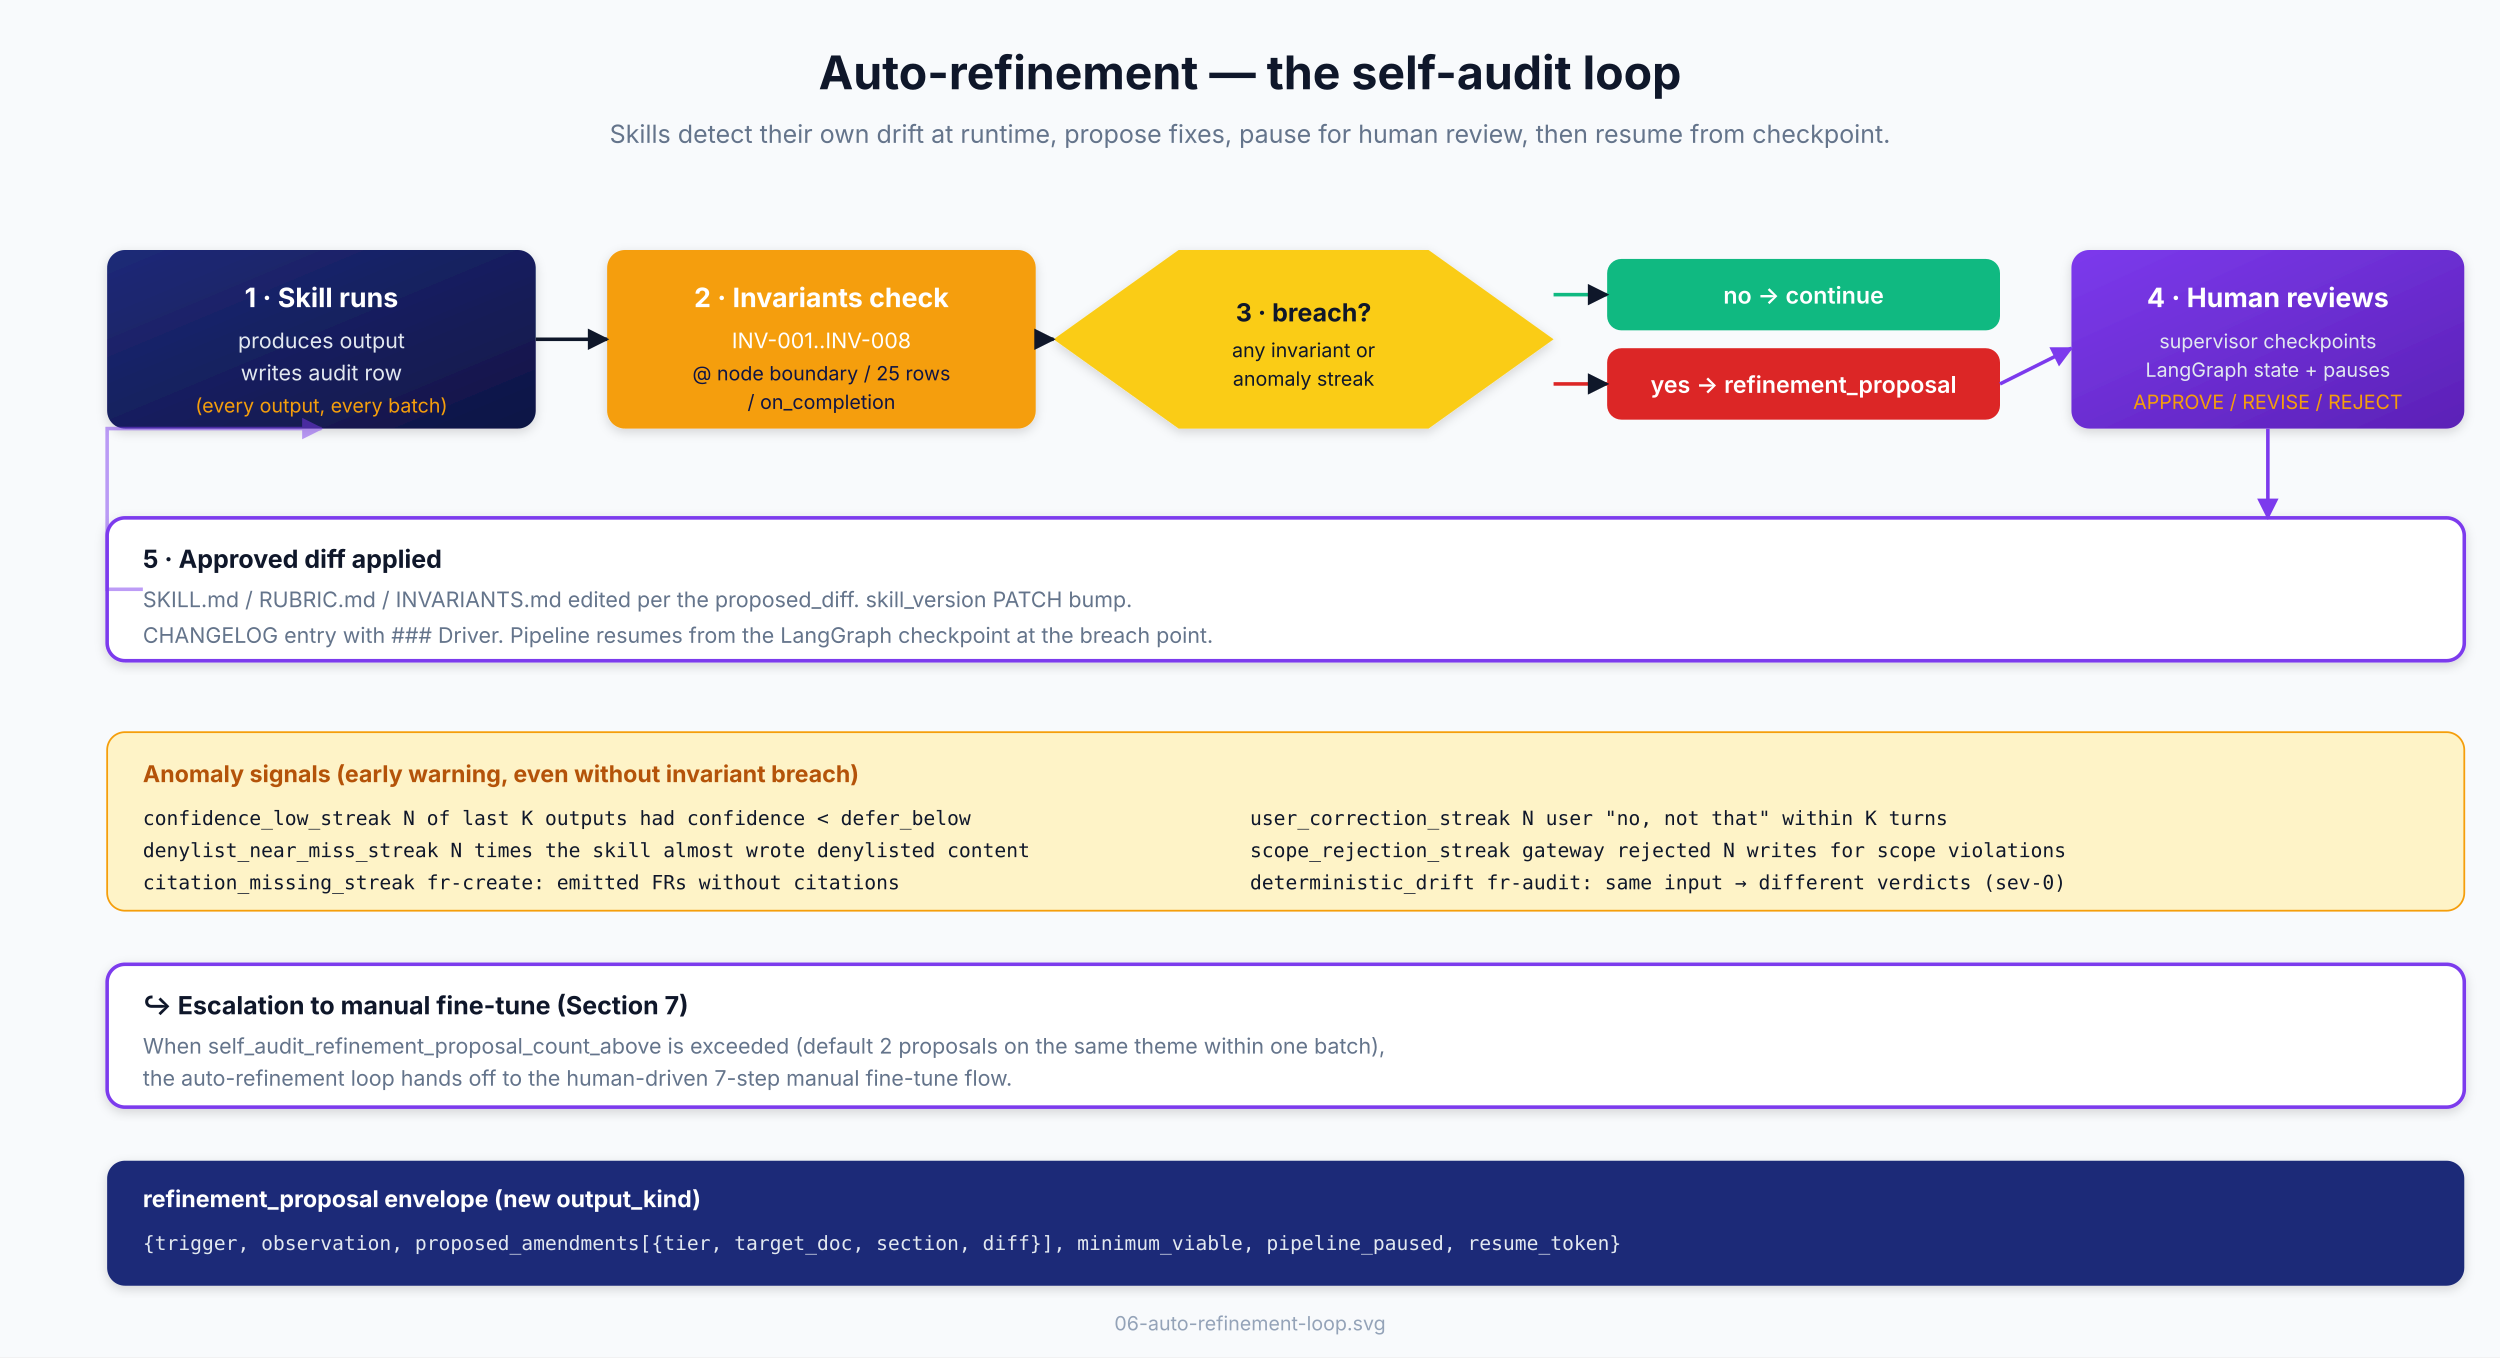
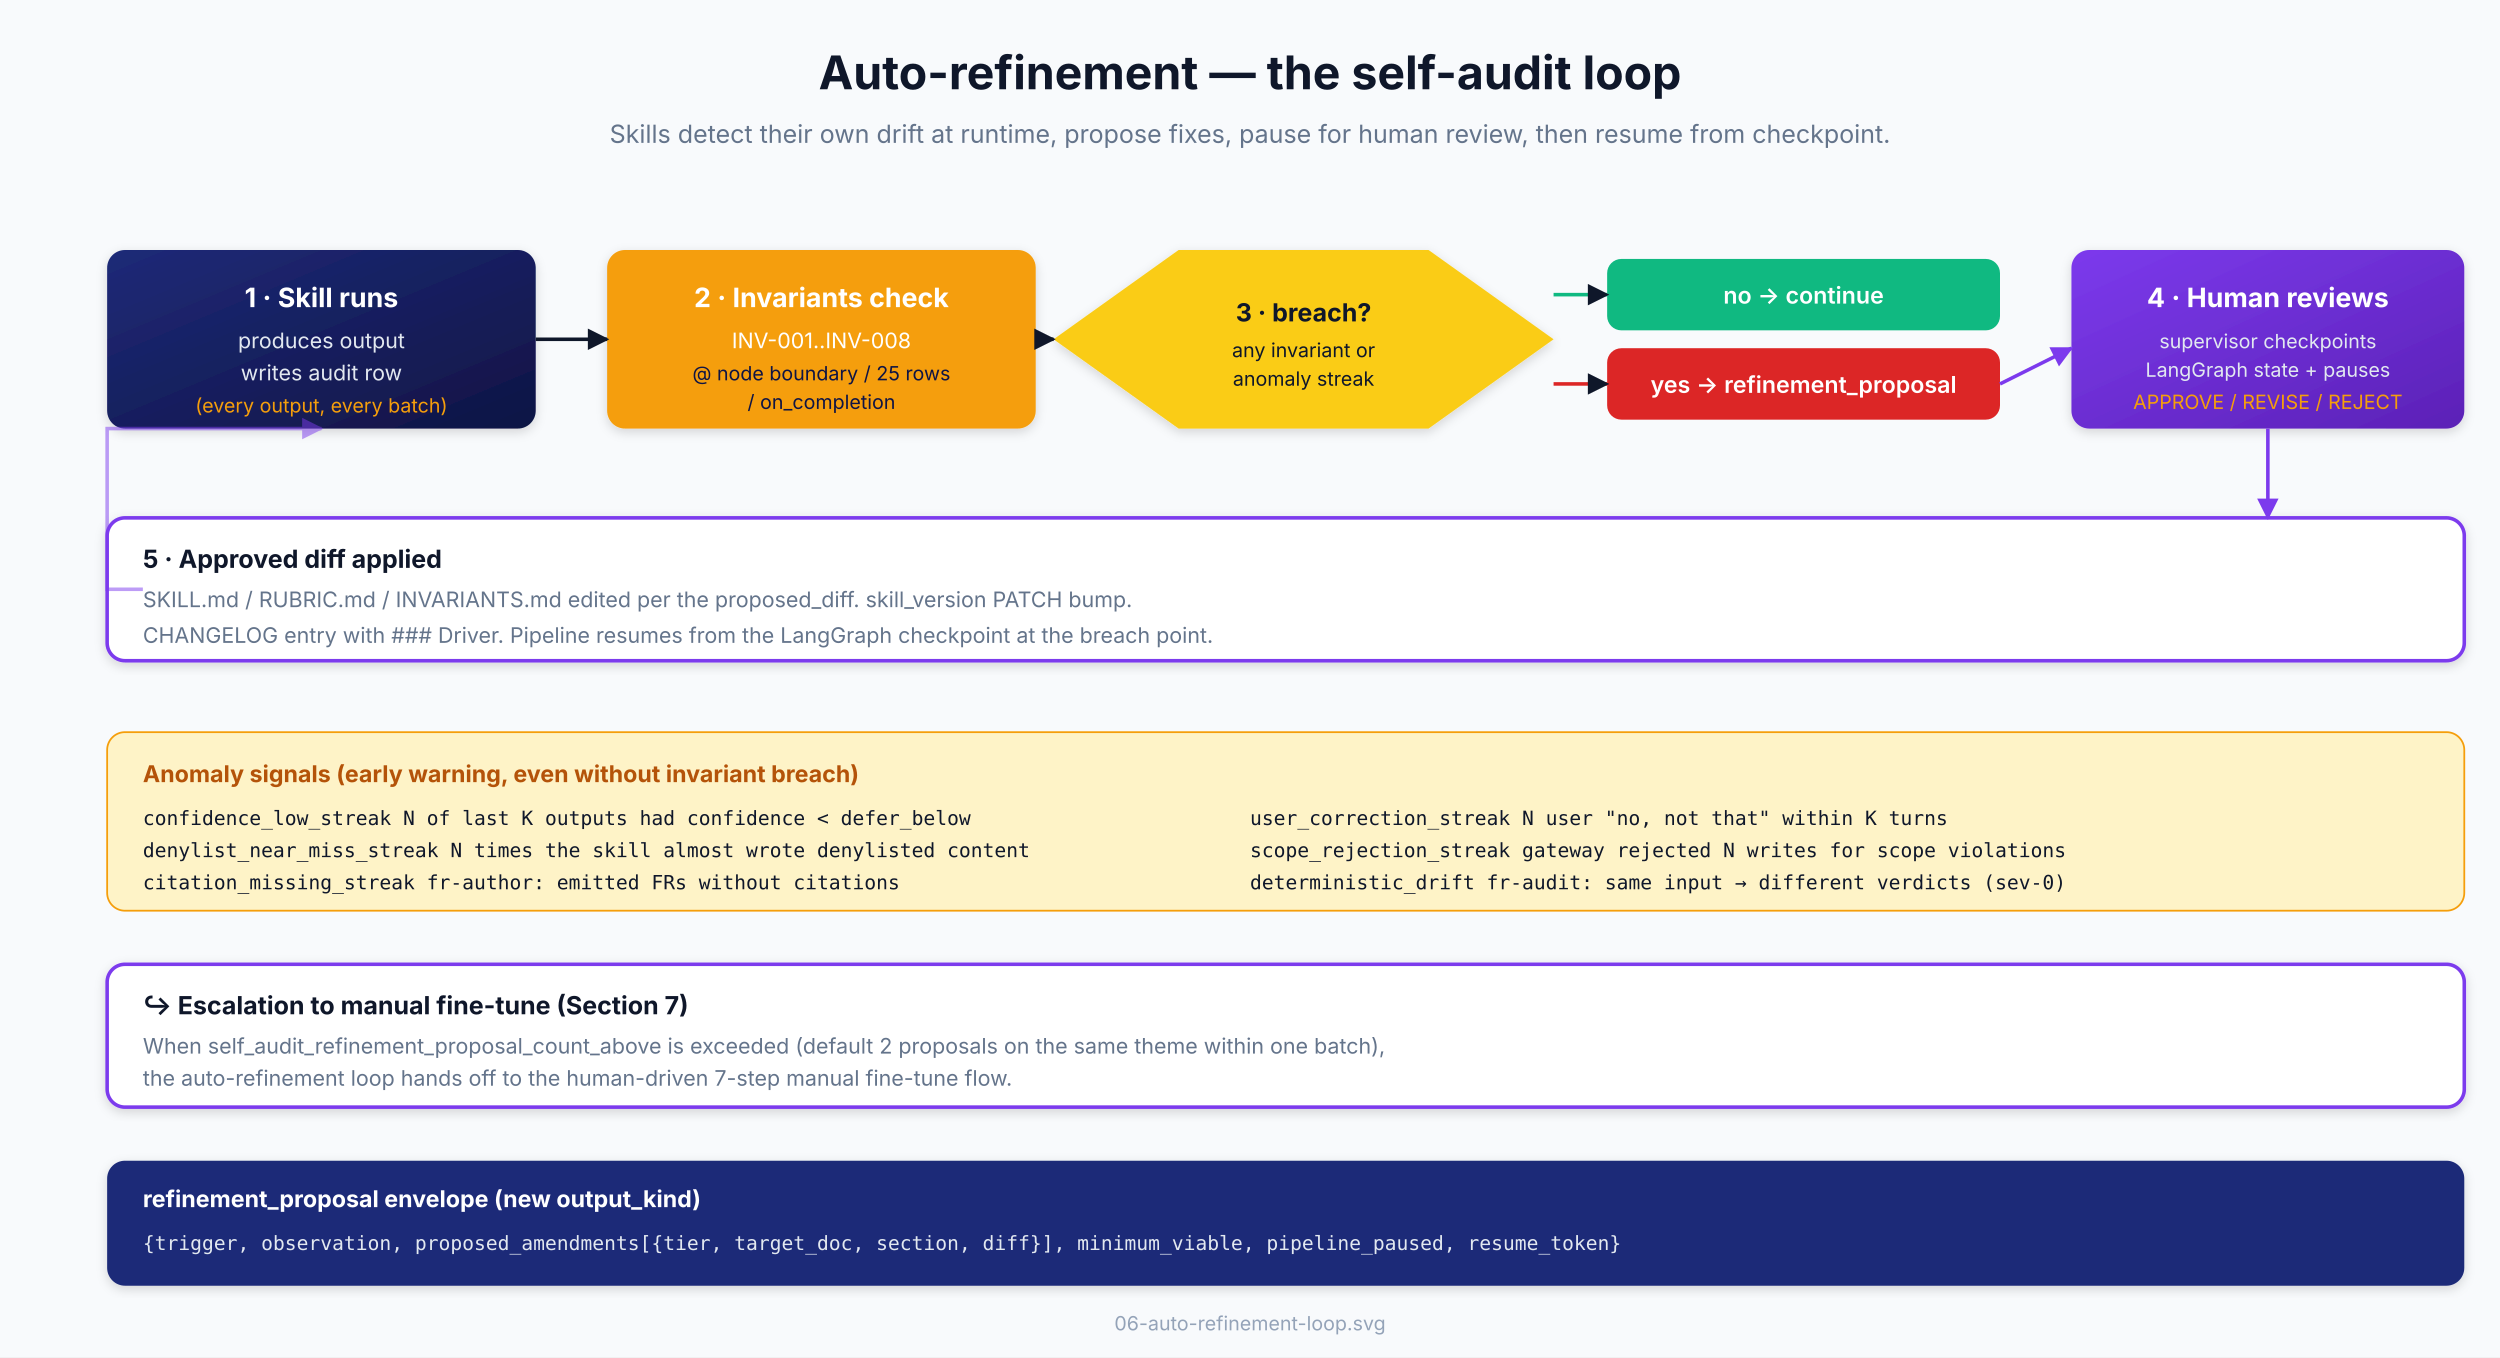
<svg xmlns="http://www.w3.org/2000/svg" viewBox="0 0 1400 760" font-family="Inter, system-ui, sans-serif">
  <defs>
    <linearGradient id="prim" x1="0" y1="0" x2="1" y2="1">
      <stop offset="0%" stop-color="#1E2A78" />
      <stop offset="100%" stop-color="#0F1444" />
    </linearGradient>
    <linearGradient id="hum" x1="0" y1="0" x2="1" y2="1">
      <stop offset="0%" stop-color="#7C3AED" />
      <stop offset="100%" stop-color="#5B21B6" />
    </linearGradient>
    <marker id="arr" viewBox="0 0 10 10" refX="9" refY="5" markerWidth="6" markerHeight="6" orient="auto">
      <path d="M 0 0 L 10 5 L 0 10 z" fill="#0F172A" />
    </marker>
    <marker id="arrh" viewBox="0 0 10 10" refX="9" refY="5" markerWidth="6" markerHeight="6" orient="auto">
      <path d="M 0 0 L 10 5 L 0 10 z" fill="#7C3AED" />
    </marker>
    <filter id="sh">
      <feDropShadow dx="0" dy="2" stdDeviation="3" flood-opacity="0.15" />
    </filter>
  </defs>
  <rect width="1400" height="760" fill="#F8FAFC" />
  <text x="700" y="50" font-size="26" font-weight="700" fill="#0F172A" text-anchor="middle">Auto-refinement — the self-audit loop</text>
  <text x="700" y="80" font-size="14" fill="#64748B" text-anchor="middle">Skills detect their own drift at runtime, propose fixes, pause for human review, then resume from checkpoint.</text>
  <rect x="60" y="140" width="240" height="100" rx="10" fill="url(#prim)" filter="url(#sh)" />
  <text x="180" y="172" font-size="15" font-weight="700" fill="#fff" text-anchor="middle">1 · Skill runs</text>
  <text x="180" y="195" font-size="12" fill="#E2E8F0" text-anchor="middle">produces output</text>
  <text x="180" y="213" font-size="12" fill="#E2E8F0" text-anchor="middle">writes audit row</text>
  <text x="180" y="231" font-size="11" fill="#F59E0B" text-anchor="middle">(every output, every batch)</text>
  <rect x="340" y="140" width="240" height="100" rx="10" fill="#F59E0B" filter="url(#sh)" />
  <text x="460" y="172" font-size="15" font-weight="700" fill="#fff" text-anchor="middle">2 · Invariants check</text>
  <text x="460" y="195" font-size="12" fill="#fff" text-anchor="middle">INV-001..INV-008</text>
  <text x="460" y="213" font-size="11" fill="#0F1444" text-anchor="middle">@ node boundary / 25 rows</text>
  <text x="460" y="229" font-size="11" fill="#0F1444" text-anchor="middle">/ on_completion</text>
  <polygon points="660,140 800,140 870,190 800,240 660,240 590,190" fill="#FACC15" filter="url(#sh)" />
  <text x="730" y="180" font-size="14" font-weight="700" fill="#0F172A" text-anchor="middle">3 · breach?</text>
  <text x="730" y="200" font-size="11" fill="#0F172A" text-anchor="middle">any invariant or</text>
  <text x="730" y="216" font-size="11" fill="#0F172A" text-anchor="middle">anomaly streak</text>
  <rect x="900" y="145" width="220" height="40" rx="8" fill="#10B981" />
  <text x="1010" y="170" font-size="13" font-weight="600" fill="#fff" text-anchor="middle">no → continue</text>
  <rect x="900" y="195" width="220" height="40" rx="8" fill="#DC2626" />
  <text x="1010" y="220" font-size="13" font-weight="600" fill="#fff" text-anchor="middle">yes → refinement_proposal</text>
  <rect x="1160" y="140" width="220" height="100" rx="10" fill="url(#hum)" filter="url(#sh)" />
  <text x="1270" y="172" font-size="15" font-weight="700" fill="#fff" text-anchor="middle">4 · Human reviews</text>
  <text x="1270" y="195" font-size="11" fill="#E2E8F0" text-anchor="middle">supervisor checkpoints</text>
  <text x="1270" y="211" font-size="11" fill="#E2E8F0" text-anchor="middle">LangGraph state + pauses</text>
  <text x="1270" y="229" font-size="11" fill="#F59E0B" text-anchor="middle">APPROVE / REVISE / REJECT</text>
  <path d="M 300 190 L 340 190" stroke="#0F172A" stroke-width="2" fill="none" marker-end="url(#arr)" />
  <path d="M 580 190 L 590 190" stroke="#0F172A" stroke-width="2" fill="none" marker-end="url(#arr)" />
  <path d="M 870 165 L 900 165" stroke="#10B981" stroke-width="2" fill="none" marker-end="url(#arr)" />
  <path d="M 870 215 L 900 215" stroke="#DC2626" stroke-width="2" fill="none" marker-end="url(#arr)" />
  <path d="M 1120 215 L 1160 195" stroke="#7C3AED" stroke-width="2" fill="none" marker-end="url(#arrh)" />
  <rect x="60" y="290" width="1320" height="80" rx="10" fill="#fff" stroke="#7C3AED" stroke-width="2" filter="url(#sh)" />
  <text x="80" y="318" font-size="14" font-weight="700" fill="#0F172A">5 · Approved diff applied</text>
  <text x="80" y="340" font-size="12" fill="#64748B">SKILL.md / RUBRIC.md / INVARIANTS.md edited per the proposed_diff. skill_version PATCH bump.</text>
  <text x="80" y="360" font-size="12" fill="#64748B">CHANGELOG entry with ### Driver. Pipeline resumes from the LangGraph checkpoint at the breach point.</text>
  <path d="M 1270 240 L 1270 290" stroke="#7C3AED" stroke-width="2" fill="none" marker-end="url(#arrh)" />
  <path d="M 80 330 L 60 330 L 60 240 L 180 240" stroke="#7C3AED" stroke-width="2" fill="none" marker-end="url(#arrh)" opacity="0.5" />
  <rect x="60" y="410" width="1320" height="100" rx="10" fill="#FEF3C7" stroke="#F59E0B" />
  <text x="80" y="438" font-size="13" font-weight="700" fill="#B45309">Anomaly signals (early warning, even without invariant breach)</text>
  <g font-family="JetBrains Mono, monospace" font-size="11" fill="#0F172A">
    <text x="80" y="462">confidence_low_streak       N of last K outputs had confidence &lt; defer_below</text>
    <text x="700" y="462">user_correction_streak      N user "no, not that" within K turns</text>
    <text x="80" y="480">denylist_near_miss_streak   N times the skill almost wrote denylisted content</text>
    <text x="700" y="480">scope_rejection_streak      gateway rejected N writes for scope violations</text>
-     <text x="80" y="498">citation_missing_streak     fr-create: emitted FRs without citations</text>
+     <text x="80" y="498">citation_missing_streak     fr-author: emitted FRs without citations</text>
    <text x="700" y="498">deterministic_drift         fr-audit: same input → different verdicts (sev-0)</text>
  </g>
  <rect x="60" y="540" width="1320" height="80" rx="10" fill="#fff" stroke="#7C3AED" stroke-width="2" filter="url(#sh)" />
  <text x="80" y="568" font-size="14" font-weight="700" fill="#0F172A">↪ Escalation to manual fine-tune (Section 7)</text>
  <text x="80" y="590" font-size="12" fill="#64748B">When self_audit_refinement_proposal_count_above is exceeded (default 2 proposals on the same theme within one batch),</text>
  <text x="80" y="608" font-size="12" fill="#64748B">the auto-refinement loop hands off to the human-driven 7-step manual fine-tune flow.</text>
  <rect x="60" y="650" width="1320" height="70" rx="10" fill="#1E2A78" filter="url(#sh)" />
  <text x="80" y="676" font-size="13" font-weight="700" fill="#fff">refinement_proposal envelope (new output_kind)</text>
  <g font-family="JetBrains Mono, monospace" font-size="11" fill="#E2E8F0">
    <text x="80" y="700">{trigger, observation, proposed_amendments[{tier, target_doc, section, diff}], minimum_viable, pipeline_paused, resume_token}</text>
  </g>
  <text x="700" y="745" font-size="11" fill="#94A3B8" text-anchor="middle">06-auto-refinement-loop.svg</text>
</svg>
